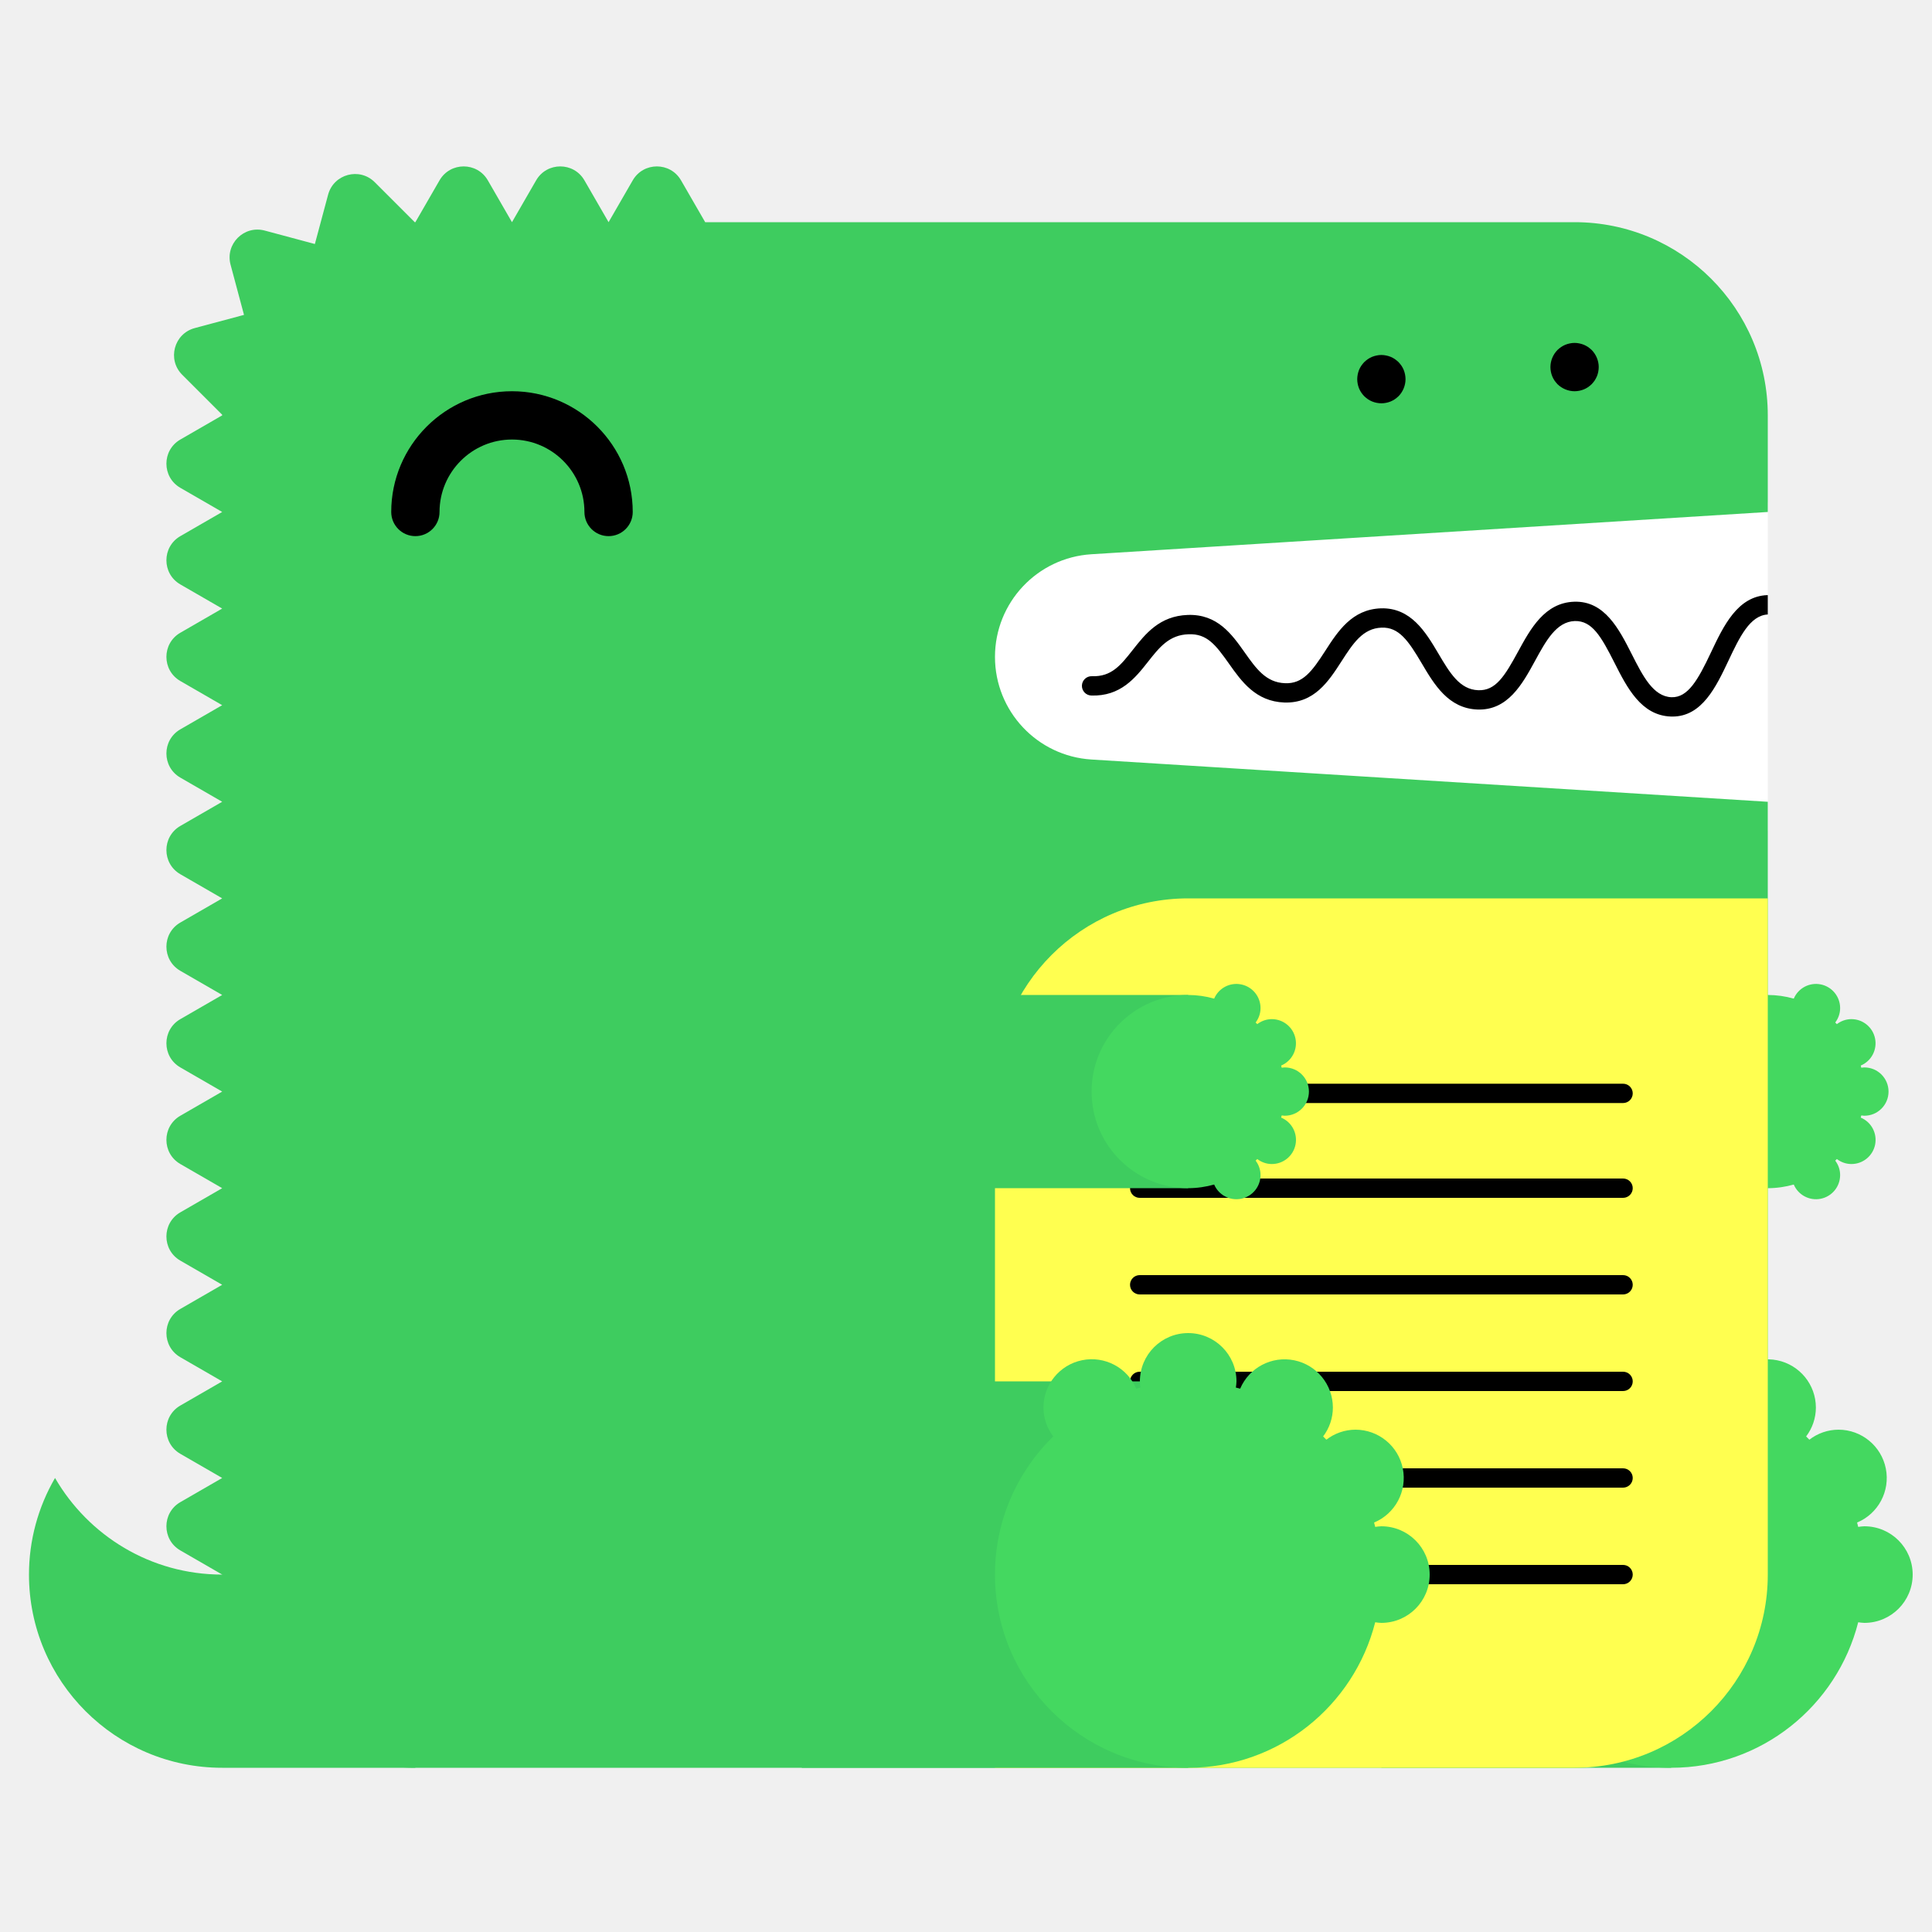
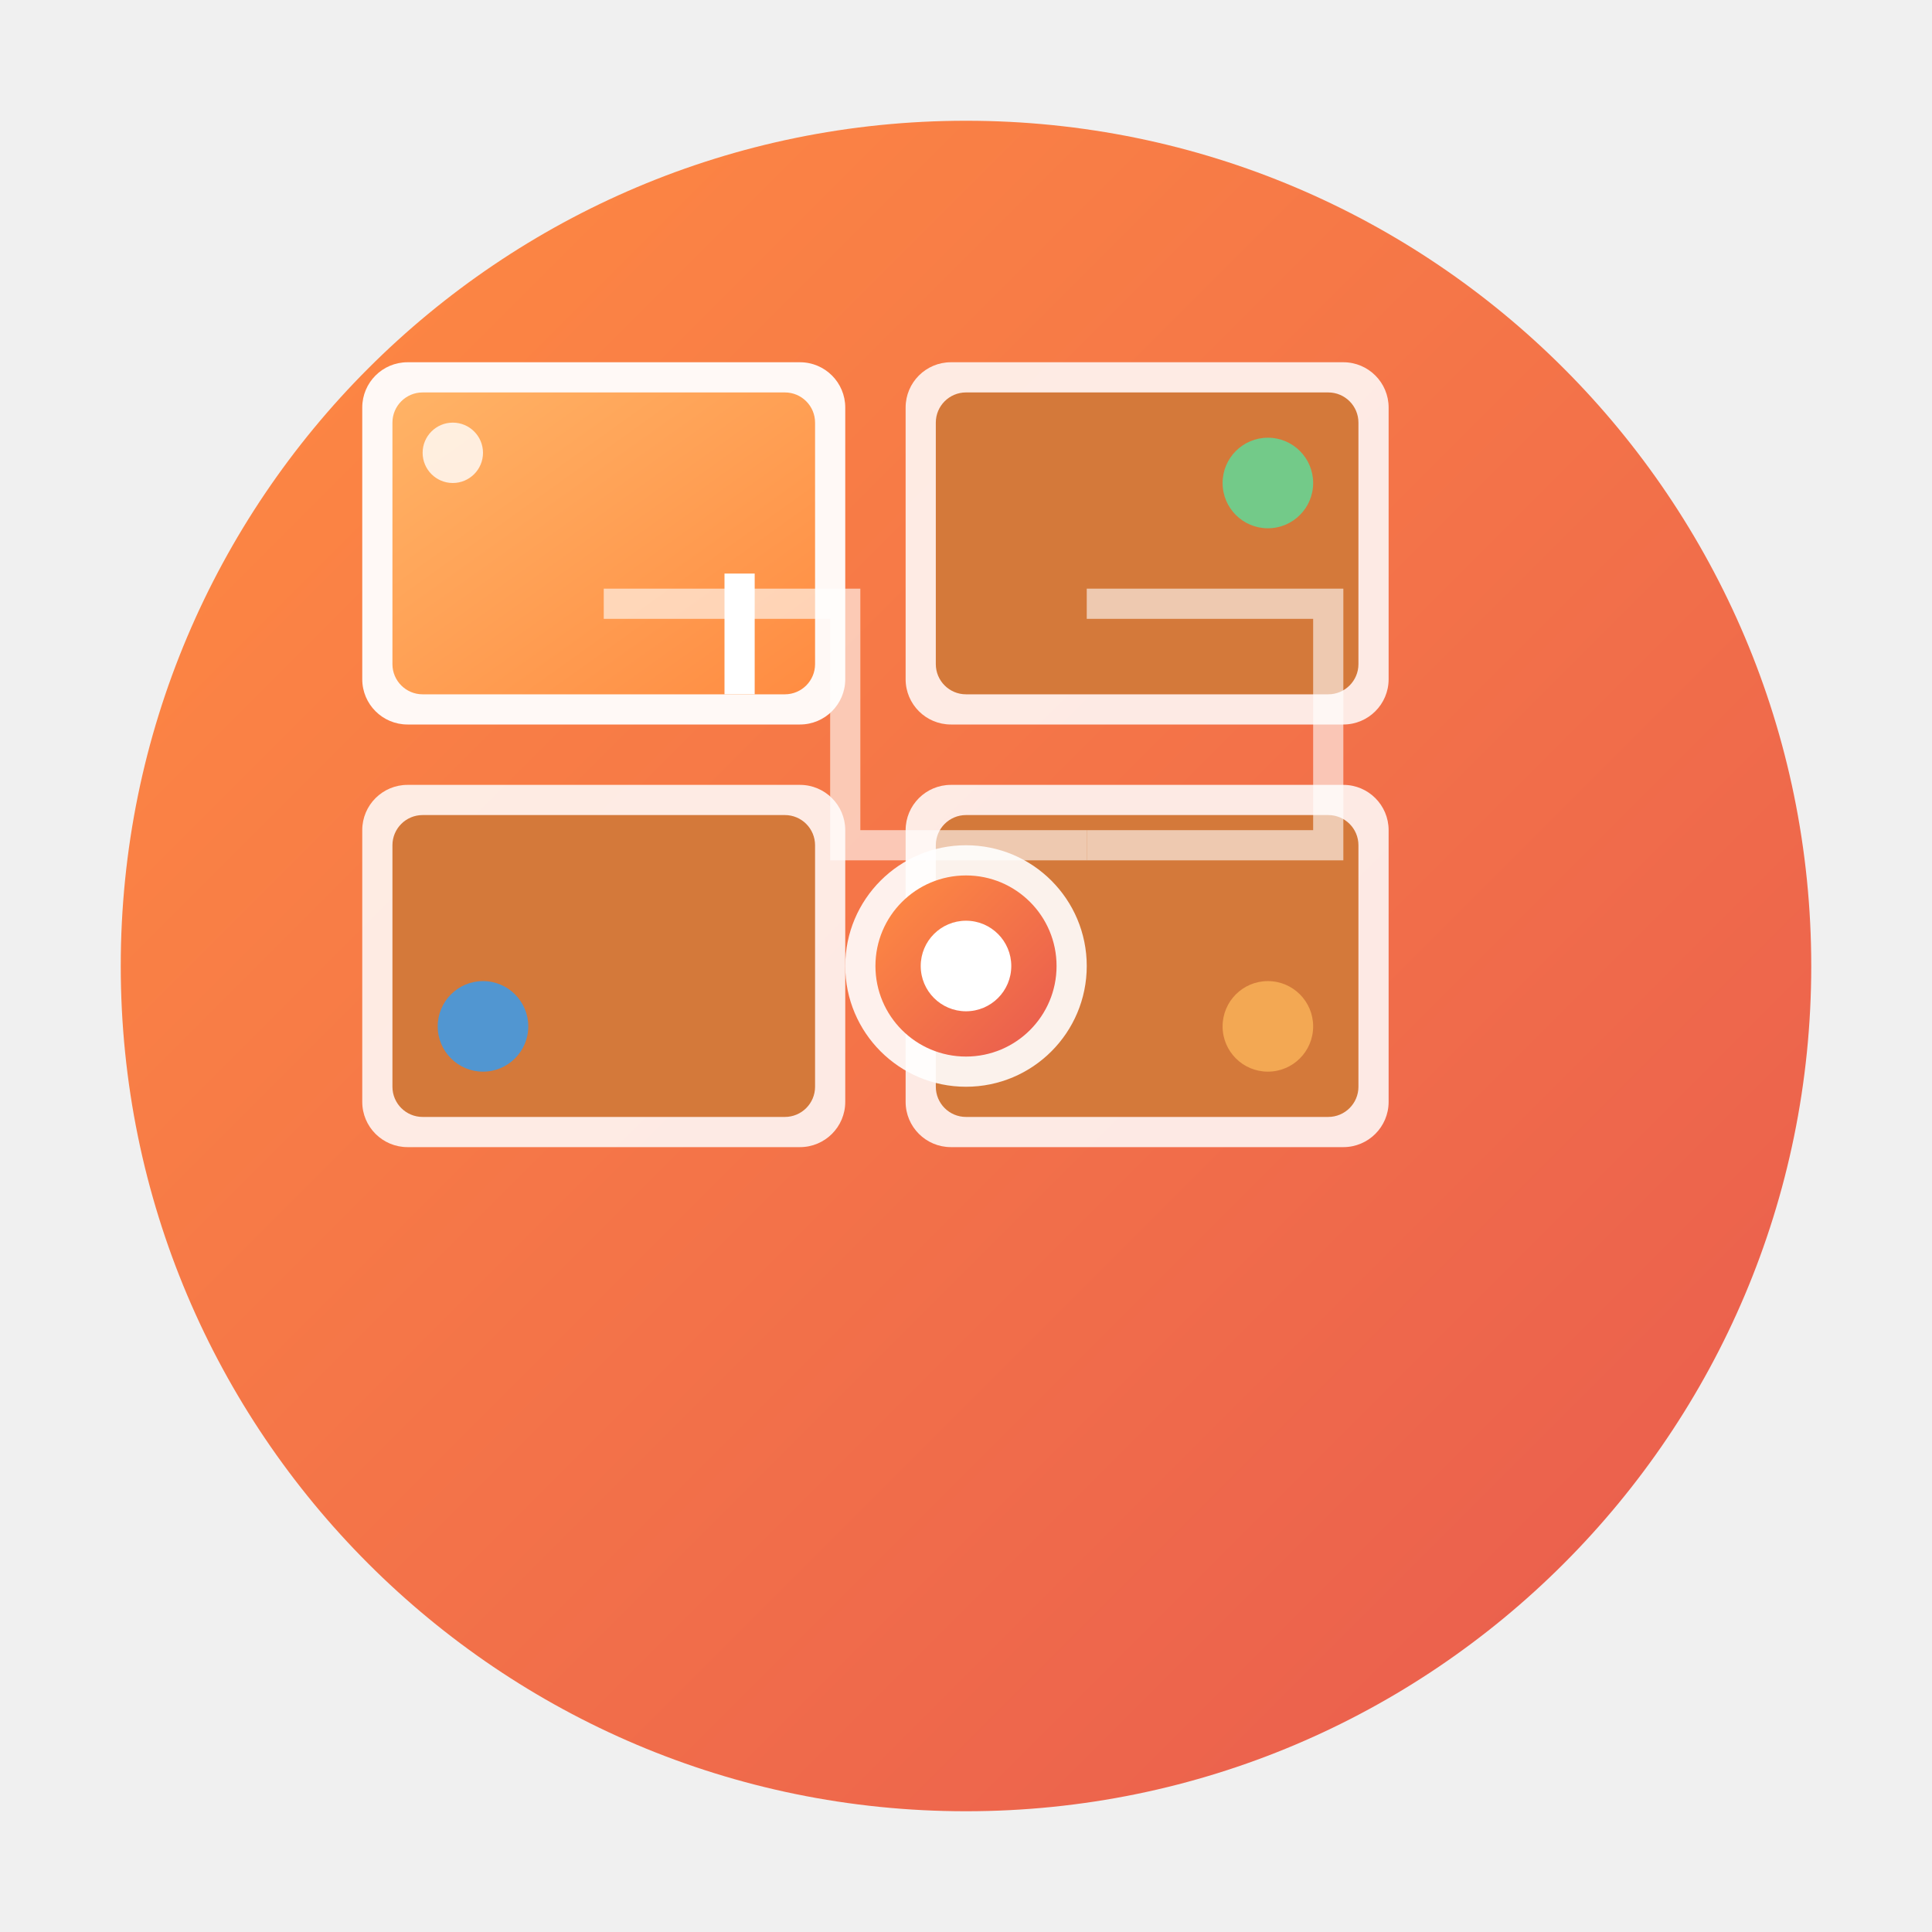
- <svg xmlns="http://www.w3.org/2000/svg" width="200" height="200" viewBox="0 0 200 200">
-   <g fill="none" fill-rule="evenodd">
-     <path fill="#FFF" d="M99 52h84v34H99z" />
-     <path d="M23 163c-7.398 0-13.843-4.027-17.303-10A19.886 19.886 0 0 0 3 163c0 11.046 8.954 20 20 20h20v-20H23z" fill="#3ECC5F" />
-     <path d="M112.98 57.376L183 53V43c0-11.046-8.954-20-20-20H73l-2.5-4.33c-1.112-1.925-3.889-1.925-5 0L63 23l-2.5-4.33c-1.111-1.925-3.889-1.925-5 0L53 23l-2.5-4.33c-1.111-1.925-3.889-1.925-5 0L43 23c-.022 0-.042.003-.065.003l-4.142-4.141c-1.57-1.571-4.252-.853-4.828 1.294l-1.369 5.104-5.192-1.392c-2.148-.575-4.111 1.389-3.535 3.536l1.39 5.193-5.102 1.367c-2.148.576-2.867 3.259-1.296 4.83l4.142 4.142c0 .021-.003.042-.003.064l-4.33 2.5c-1.925 1.111-1.925 3.889 0 5L23 53l-4.33 2.5c-1.925 1.111-1.925 3.889 0 5L23 63l-4.33 2.5c-1.925 1.111-1.925 3.889 0 5L23 73l-4.33 2.5c-1.925 1.111-1.925 3.889 0 5L23 83l-4.33 2.5c-1.925 1.111-1.925 3.889 0 5L23 93l-4.33 2.5c-1.925 1.111-1.925 3.889 0 5L23 103l-4.33 2.5c-1.925 1.111-1.925 3.889 0 5L23 113l-4.33 2.5c-1.925 1.111-1.925 3.889 0 5L23 123l-4.33 2.5c-1.925 1.111-1.925 3.889 0 5L23 133l-4.33 2.5c-1.925 1.111-1.925 3.889 0 5L23 143l-4.33 2.5c-1.925 1.111-1.925 3.889 0 5L23 153l-4.33 2.5c-1.925 1.111-1.925 3.889 0 5L23 163c0 11.046 8.954 20 20 20h120c11.046 0 20-8.954 20-20V83l-70.02-4.376A10.645 10.645 0 0 1 103 68c0-5.621 4.37-10.273 9.98-10.624" fill="#3ECC5F" />
-     <path fill="#3ECC5F" d="M143 183h30v-40h-30z" />
-     <path d="M193 158c-.219 0-.428.037-.639.064-.038-.15-.074-.301-.116-.451A5 5 0 0 0 190.32 148a4.96 4.96 0 0 0-3.016 1.036 26.531 26.531 0 0 0-.335-.336 4.955 4.955 0 0 0 1.011-2.987 5 5 0 0 0-9.599-1.959c-.148-.042-.297-.077-.445-.115.027-.211.064-.42.064-.639a5 5 0 0 0-5-5 5 5 0 0 0-5 5c0 .219.037.428.064.639-.148.038-.297.073-.445.115a4.998 4.998 0 0 0-9.599 1.959c0 1.125.384 2.151 1.011 2.987-3.717 3.632-6.031 8.693-6.031 14.3 0 11.046 8.954 20 20 20 9.339 0 17.16-6.41 19.361-15.064.211.027.42.064.639.064a5 5 0 0 0 5-5 5 5 0 0 0-5-5" fill="#44D860" />
-     <path fill="#3ECC5F" d="M153 123h30v-20h-30z" />
-     <path d="M193 115.5a2.5 2.5 0 1 0 0-5c-.109 0-.214.019-.319.032-.02-.075-.037-.15-.058-.225a2.501 2.501 0 0 0-.963-4.807c-.569 0-1.088.197-1.508.518a6.653 6.653 0 0 0-.168-.168c.314-.417.506-.931.506-1.494a2.5 2.5 0 0 0-4.8-.979A9.987 9.987 0 0 0 183 103c-5.522 0-10 4.478-10 10s4.478 10 10 10c.934 0 1.833-.138 2.69-.377a2.5 2.5 0 0 0 4.8-.979c0-.563-.192-1.077-.506-1.494.057-.055.113-.111.168-.168.42.321.939.518 1.508.518a2.5 2.5 0 0 0 .963-4.807c.021-.074.038-.15.058-.225.105.013.21.032.319.032" fill="#44D860" />
-     <path d="M63 55.5a2.5 2.5 0 0 1-2.5-2.5c0-4.136-3.364-7.5-7.5-7.5s-7.5 3.364-7.5 7.5a2.5 2.5 0 1 1-5 0c0-6.893 5.607-12.5 12.5-12.5S65.5 46.107 65.5 53a2.5 2.5 0 0 1-2.5 2.5" fill="#000" />
-     <path d="M103 183h60c11.046 0 20-8.954 20-20V93h-60c-11.046 0-20 8.954-20 20v70z" fill="#FFFF50" />
-     <path d="M168.02 124h-50.04a1 1 0 1 1 0-2h50.04a1 1 0 1 1 0 2m0 20h-50.04a1 1 0 1 1 0-2h50.04a1 1 0 1 1 0 2m0 20h-50.04a1 1 0 1 1 0-2h50.04a1 1 0 1 1 0 2m0-49.814h-50.04a1 1 0 1 1 0-2h50.04a1 1 0 1 1 0 2m0 19.814h-50.04a1 1 0 1 1 0-2h50.04a1 1 0 1 1 0 2m0 20h-50.04a1 1 0 1 1 0-2h50.04a1 1 0 1 1 0 2M183 61.611c-.012 0-.022-.006-.034-.005-3.09.105-4.552 3.196-5.842 5.923-1.346 2.85-2.387 4.703-4.093 4.647-1.889-.068-2.969-2.202-4.113-4.46-1.314-2.594-2.814-5.536-5.963-5.426-3.046.104-4.513 2.794-5.807 5.167-1.377 2.528-2.314 4.065-4.121 3.994-1.927-.07-2.951-1.805-4.136-3.813-1.321-2.236-2.848-4.75-5.936-4.664-2.994.103-4.465 2.385-5.763 4.4-1.373 2.13-2.335 3.428-4.165 3.351-1.973-.07-2.992-1.51-4.171-3.177-1.324-1.873-2.816-3.993-5.895-3.89-2.928.1-4.399 1.97-5.696 3.618-1.232 1.564-2.194 2.802-4.229 2.724a1 1 0 0 0-.072 2c3.017.101 4.545-1.8 5.872-3.487 1.177-1.496 2.193-2.787 4.193-2.855 1.926-.082 2.829 1.115 4.195 3.045 1.297 1.834 2.769 3.914 5.731 4.021 3.103.104 4.596-2.215 5.918-4.267 1.182-1.834 2.202-3.417 4.15-3.484 1.793-.067 2.769 1.35 4.145 3.681 1.297 2.197 2.766 4.686 5.787 4.796 3.125.108 4.634-2.62 5.949-5.035 1.139-2.088 2.214-4.06 4.119-4.126 1.793-.042 2.728 1.595 4.111 4.33 1.292 2.553 2.757 5.445 5.825 5.556l.169.003c3.064 0 4.518-3.075 5.805-5.794 1.139-2.41 2.217-4.68 4.067-4.773v-2z" fill="#000" />
-     <path fill="#3ECC5F" d="M83 183h40v-40H83z" />
-     <path d="M143 158c-.219 0-.428.037-.639.064-.038-.15-.074-.301-.116-.451A5 5 0 0 0 140.32 148a4.96 4.96 0 0 0-3.016 1.036 26.531 26.531 0 0 0-.335-.336 4.955 4.955 0 0 0 1.011-2.987 5 5 0 0 0-9.599-1.959c-.148-.042-.297-.077-.445-.115.027-.211.064-.42.064-.639a5 5 0 0 0-5-5 5 5 0 0 0-5 5c0 .219.037.428.064.639-.148.038-.297.073-.445.115a4.998 4.998 0 0 0-9.599 1.959c0 1.125.384 2.151 1.011 2.987-3.717 3.632-6.031 8.693-6.031 14.3 0 11.046 8.954 20 20 20 9.339 0 17.16-6.41 19.361-15.064.211.027.42.064.639.064a5 5 0 0 0 5-5 5 5 0 0 0-5-5" fill="#44D860" />
-     <path fill="#3ECC5F" d="M83 123h40v-20H83z" />
-     <path d="M133 115.5a2.5 2.5 0 1 0 0-5c-.109 0-.214.019-.319.032-.02-.075-.037-.15-.058-.225a2.501 2.501 0 0 0-.963-4.807c-.569 0-1.088.197-1.508.518a6.653 6.653 0 0 0-.168-.168c.314-.417.506-.931.506-1.494a2.5 2.5 0 0 0-4.8-.979A9.987 9.987 0 0 0 123 103c-5.522 0-10 4.478-10 10s4.478 10 10 10c.934 0 1.833-.138 2.69-.377a2.5 2.5 0 0 0 4.8-.979c0-.563-.192-1.077-.506-1.494.057-.055.113-.111.168-.168.42.321.939.518 1.508.518a2.5 2.5 0 0 0 .963-4.807c.021-.074.038-.15.058-.225.105.013.21.032.319.032" fill="#44D860" />
-     <path d="M143 41.75c-.16 0-.33-.02-.49-.05a2.52 2.52 0 0 1-.47-.14c-.15-.06-.29-.14-.431-.23-.13-.09-.259-.2-.38-.31-.109-.12-.219-.24-.309-.38s-.17-.28-.231-.43a2.619 2.619 0 0 1-.189-.96c0-.16.02-.33.05-.49.03-.16.08-.31.139-.47.061-.15.141-.29.231-.43.09-.13.2-.26.309-.38.121-.11.25-.22.38-.31.141-.09.281-.17.431-.23.149-.06.31-.11.47-.14.32-.07.65-.07.98 0 .159.03.32.08.47.14.149.06.29.14.43.23.13.09.259.2.38.31.11.12.22.25.31.38.09.14.17.28.23.43.06.16.11.31.14.47.029.16.05.33.05.49 0 .66-.271 1.31-.73 1.77-.121.11-.25.22-.38.31-.14.09-.281.17-.43.23a2.565 2.565 0 0 1-.96.19m20-1.25c-.66 0-1.3-.27-1.771-.73a3.802 3.802 0 0 1-.309-.38c-.09-.14-.17-.28-.231-.43a2.619 2.619 0 0 1-.189-.96c0-.66.27-1.3.729-1.77.121-.11.25-.22.38-.31.141-.09.281-.17.431-.23.149-.06.31-.11.47-.14.32-.07.66-.07.98 0 .159.03.32.08.47.14.149.06.29.14.43.23.13.09.259.2.38.31.459.47.73 1.11.73 1.77 0 .16-.021.33-.05.49-.03.16-.08.32-.14.47-.07.15-.14.29-.23.43-.09.13-.2.26-.31.38-.121.11-.25.22-.38.31-.14.09-.281.17-.43.23a2.565 2.565 0 0 1-.96.19" fill="#000" />
+ <svg xmlns="http://www.w3.org/2000/svg" width="128" height="128" viewBox="0 0 128 128">
+   <defs>
+     <linearGradient id="orangeGradient" x1="0%" y1="0%" x2="100%" y2="100%">
+       <stop offset="0%" style="stop-color:#FF8C42;stop-opacity:1" />
+       <stop offset="100%" style="stop-color:#E85A4F;stop-opacity:1" />
+     </linearGradient>
+     <linearGradient id="lightOrangeGradient" x1="0%" y1="0%" x2="100%" y2="100%">
+       <stop offset="0%" style="stop-color:#FFB366;stop-opacity:1" />
+       <stop offset="100%" style="stop-color:#FF8C42;stop-opacity:1" />
+     </linearGradient>
+   </defs>
+   <circle cx="64" cy="64" r="56" fill="url(#orangeGradient)" stroke="none" />
+   <g transform="translate(24, 24)">
+     <rect x="0" y="0" width="32" height="24" fill="#FFFFFF" rx="3" ry="3" opacity="0.95" />
+     <rect x="2" y="2" width="28" height="20" fill="url(#lightOrangeGradient)" rx="2" ry="2" />
+     <circle cx="6" cy="6" r="2" fill="#FFFFFF" opacity="0.8" />
+     <rect x="36" y="0" width="32" height="24" fill="#FFFFFF" rx="3" ry="3" opacity="0.85" />
+     <rect x="38" y="2" width="28" height="20" fill="#D4793A" rx="2" ry="2" />
+     <rect x="0" y="28" width="32" height="24" fill="#FFFFFF" rx="3" ry="3" opacity="0.85" />
+     <rect x="2" y="30" width="28" height="20" fill="#D4793A" rx="2" ry="2" />
+     <rect x="36" y="28" width="32" height="24" fill="#FFFFFF" rx="3" ry="3" opacity="0.85" />
+     <rect x="38" y="30" width="28" height="20" fill="#D4793A" rx="2" ry="2" />
+     <rect x="24" y="14" width="2" height="8" fill="#FFFFFF" />
+     <circle cx="60" cy="8" r="3" fill="#68D391" opacity="0.9" />
+     <circle cx="8" cy="44" r="3" fill="#4299E1" opacity="0.9" />
+     <circle cx="60" cy="44" r="3" fill="#F6AD55" opacity="0.9" />
  </g>
+   <g stroke="#FFFFFF" stroke-width="2" fill="none" opacity="0.6">
+     <path d="M 40 40 L 56 40 L 56 56 L 72 56" />
+     <path d="M 72 40 L 88 40 L 88 56 L 72 56" />
+   </g>
+   <circle cx="64" cy="64" r="8" fill="#FFFFFF" opacity="0.9" />
+   <circle cx="64" cy="64" r="6" fill="url(#orangeGradient)" />
+   <circle cx="64" cy="64" r="3" fill="#FFFFFF" />
</svg>
